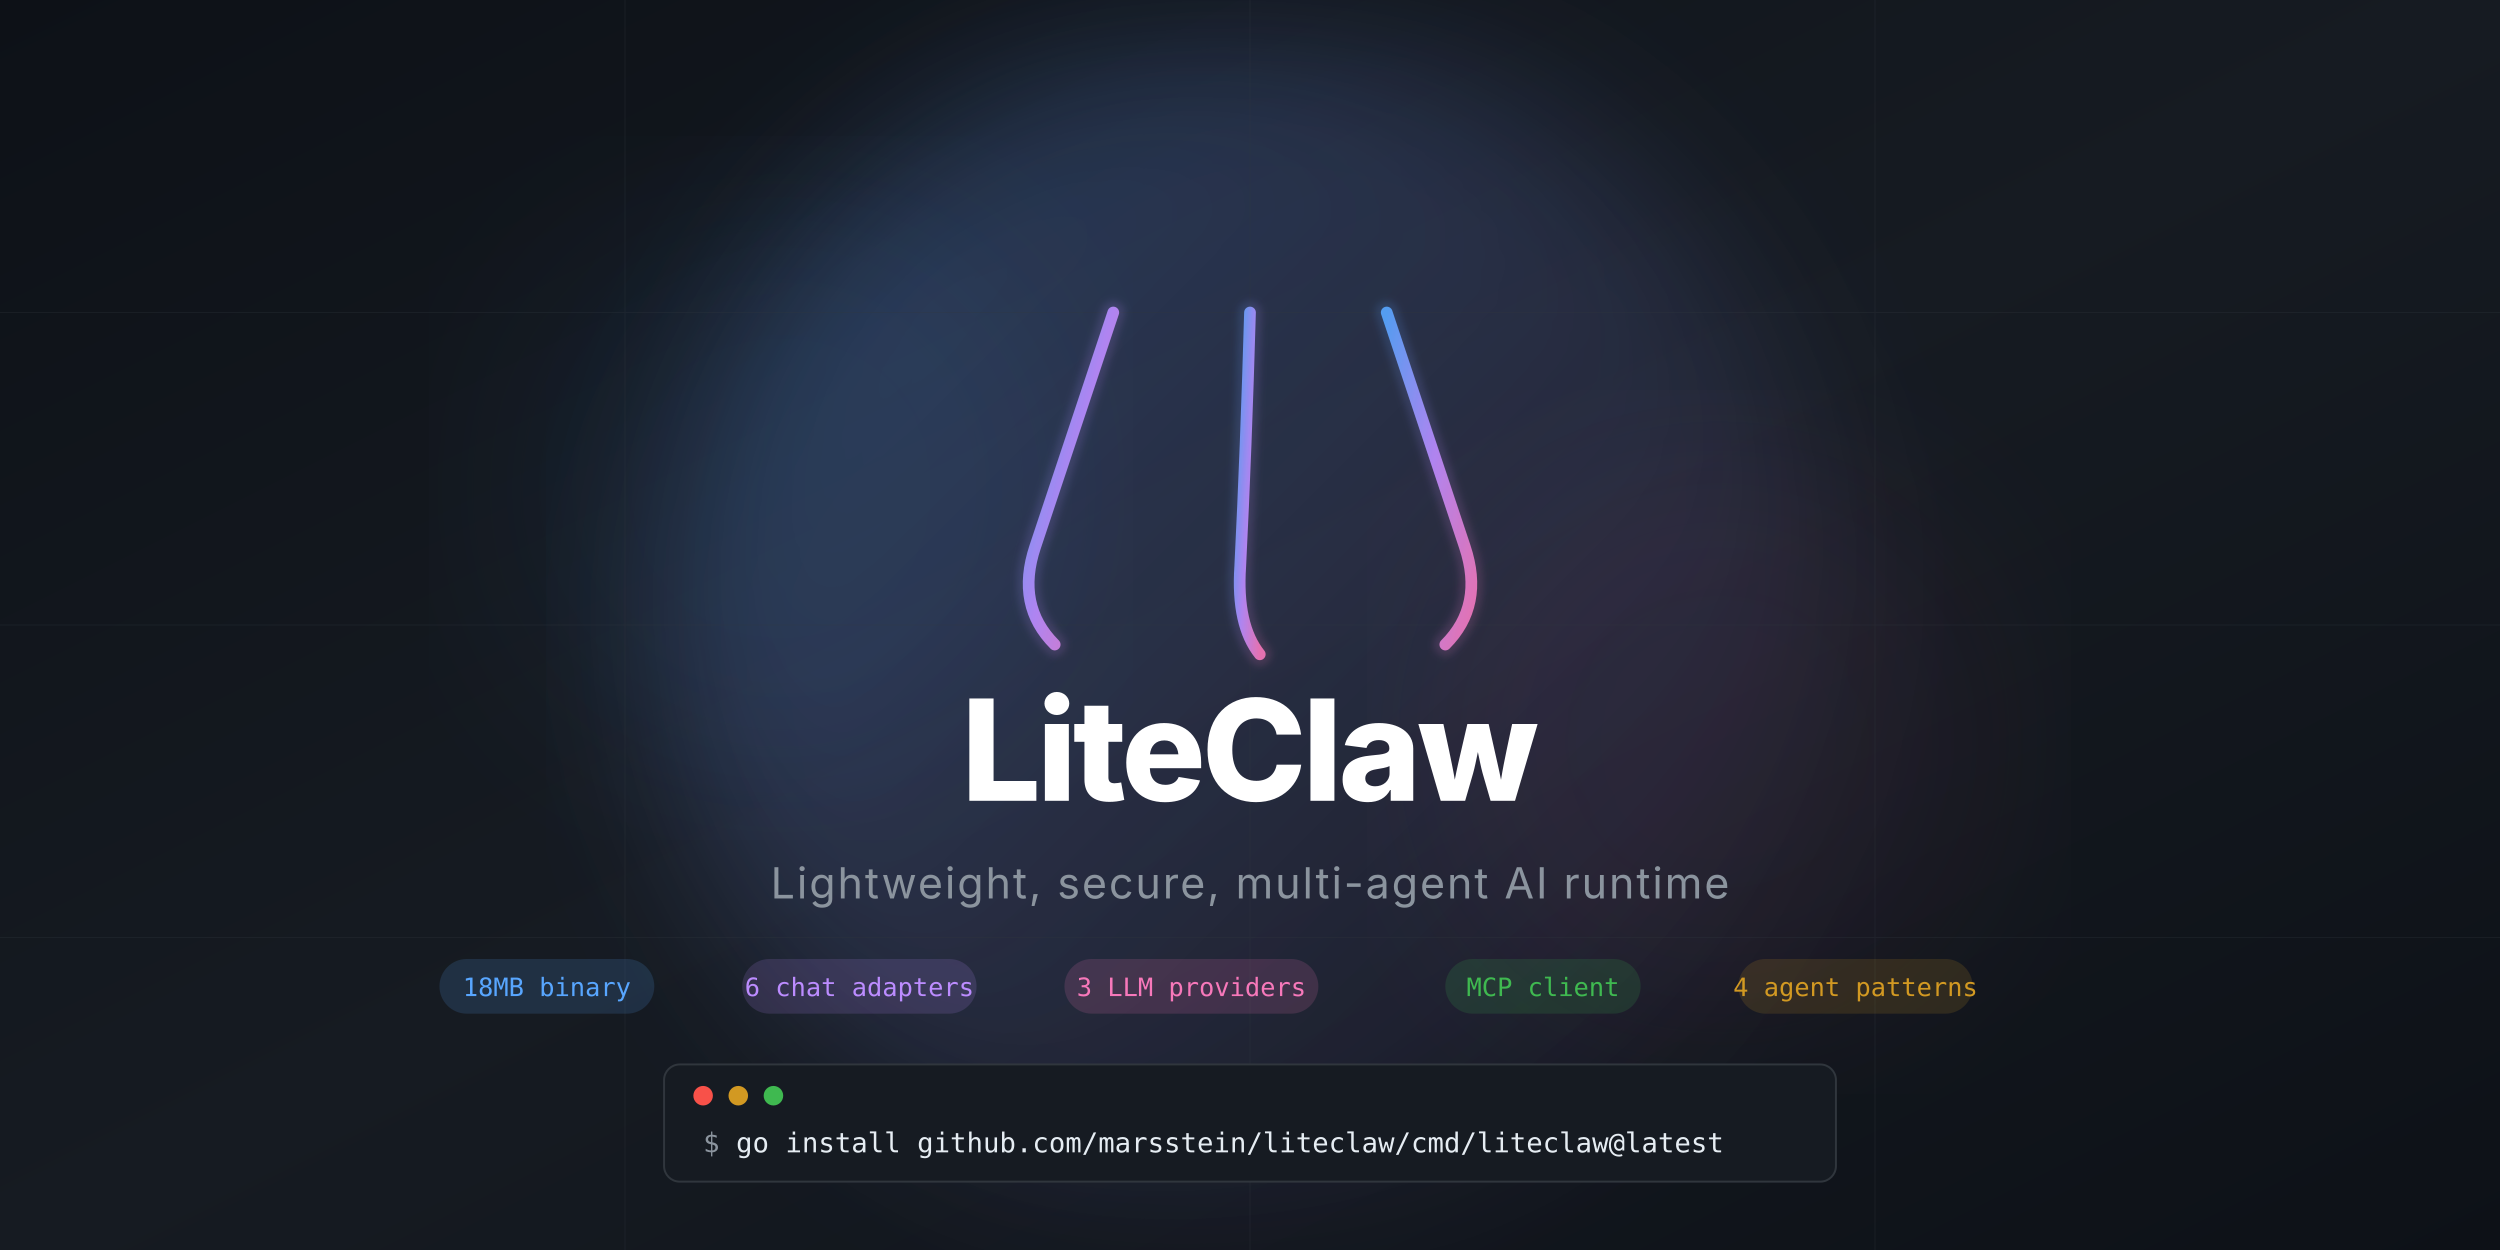
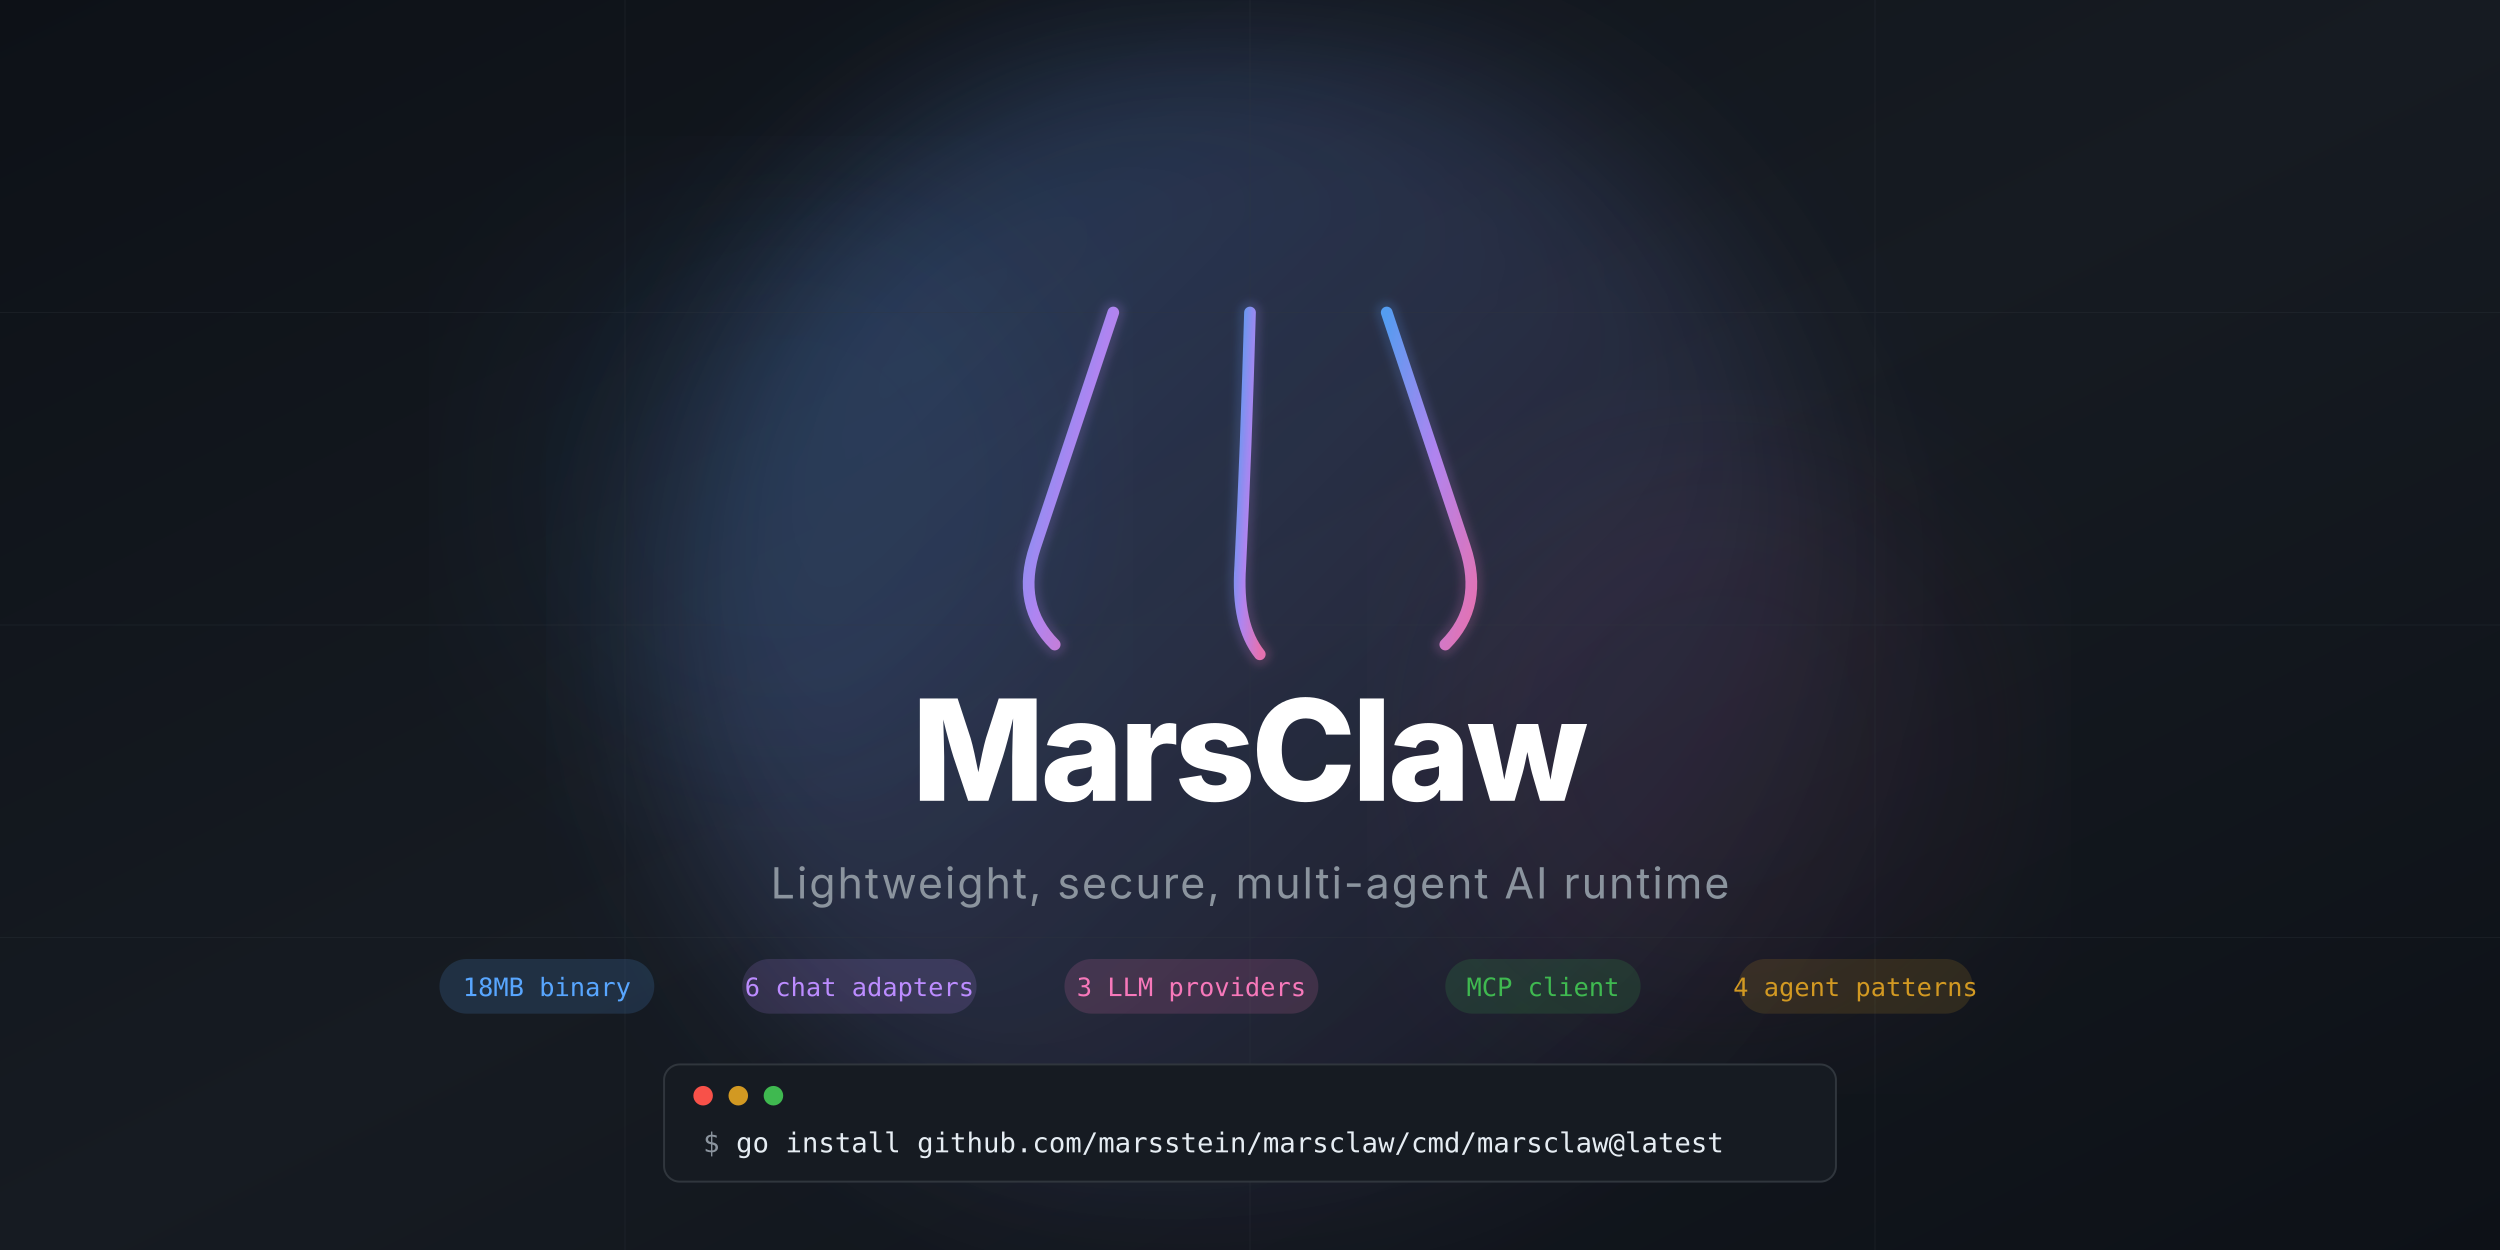
<svg xmlns="http://www.w3.org/2000/svg" viewBox="0 0 1280 640" fill="none">
  <defs>
    <linearGradient id="bg" x1="0%" y1="0%" x2="100%" y2="100%">
      <stop offset="0%" stop-color="#0d1117" />
      <stop offset="50%" stop-color="#161b22" />
      <stop offset="100%" stop-color="#0d1117" />
    </linearGradient>
    <linearGradient id="claw" x1="0%" y1="0%" x2="100%" y2="100%">
      <stop offset="0%" stop-color="#58a6ff" />
      <stop offset="50%" stop-color="#bc8cff" />
      <stop offset="100%" stop-color="#f778ba" />
    </linearGradient>
    <linearGradient id="glow" x1="0%" y1="0%" x2="100%" y2="100%">
      <stop offset="0%" stop-color="#58a6ff" stop-opacity="0.3" />
      <stop offset="100%" stop-color="#bc8cff" stop-opacity="0" />
    </linearGradient>
    <filter id="blur">
      <feGaussianBlur in="SourceGraphic" stdDeviation="40" />
    </filter>
    <filter id="softglow">
      <feGaussianBlur in="SourceGraphic" stdDeviation="2" />
    </filter>
  </defs>
  <rect width="1280" height="640" fill="url(#bg)" />
  <circle cx="640" cy="320" r="300" fill="url(#glow)" filter="url(#blur)" />
  <circle cx="400" cy="250" r="150" fill="#58a6ff" opacity="0.05" filter="url(#blur)" />
  <circle cx="880" cy="380" r="150" fill="#f778ba" opacity="0.05" filter="url(#blur)" />
  <g stroke="#30363d" stroke-width="0.5" opacity="0.3">
    <line x1="0" y1="160" x2="1280" y2="160" />
    <line x1="0" y1="320" x2="1280" y2="320" />
    <line x1="0" y1="480" x2="1280" y2="480" />
    <line x1="320" y1="0" x2="320" y2="640" />
    <line x1="640" y1="0" x2="640" y2="640" />
    <line x1="960" y1="0" x2="960" y2="640" />
  </g>
  <g transform="translate(490, 160)" stroke="url(#claw)" stroke-width="6" stroke-linecap="round" fill="none" opacity="0.9">
    <path d="M 80 0 Q 60 60 40 120 Q 30 150 50 170" />
    <path d="M 150 0 Q 148 70 145 130 Q 143 160 155 175" />
    <path d="M 220 0 Q 240 60 260 120 Q 270 150 250 170" />
  </g>
  <g transform="translate(490, 160)" stroke="url(#claw)" stroke-width="12" stroke-linecap="round" fill="none" opacity="0.15" filter="url(#softglow)">
    <path d="M 80 0 Q 60 60 40 120 Q 30 150 50 170" />
    <path d="M 150 0 Q 148 70 145 130 Q 143 160 155 175" />
    <path d="M 220 0 Q 240 60 260 120 Q 270 150 250 170" />
  </g>
  <text x="640" y="410" text-anchor="middle" font-family="system-ui, -apple-system, 'Segoe UI', sans-serif" font-size="72" font-weight="800" fill="white" letter-spacing="-2">
-     LiteClaw
+     MarsClaw
  </text>
  <text x="640" y="460" text-anchor="middle" font-family="system-ui, -apple-system, 'Segoe UI', sans-serif" font-size="22" fill="#8b949e" font-weight="400" letter-spacing="1">
    Lightweight, secure, multi-agent AI runtime
  </text>
  <g transform="translate(640, 505)" text-anchor="middle" font-family="'SF Mono', 'Cascadia Code', 'Fira Code', monospace" font-size="13" font-weight="500">
    <g transform="translate(-360, 0)">
      <rect x="-55" y="-14" width="110" height="28" rx="14" fill="#58a6ff" opacity="0.15" />
      <text fill="#58a6ff" y="5">18MB binary</text>
    </g>
    <g transform="translate(-200, 0)">
      <rect x="-60" y="-14" width="120" height="28" rx="14" fill="#bc8cff" opacity="0.15" />
      <text fill="#bc8cff" y="5">6 chat adapters</text>
    </g>
    <g transform="translate(-30, 0)">
      <rect x="-65" y="-14" width="130" height="28" rx="14" fill="#f778ba" opacity="0.15" />
      <text fill="#f778ba" y="5">3 LLM providers</text>
    </g>
    <g transform="translate(150, 0)">
      <rect x="-50" y="-14" width="100" height="28" rx="14" fill="#3fb950" opacity="0.15" />
      <text fill="#3fb950" y="5">MCP client</text>
    </g>
    <g transform="translate(310, 0)">
      <rect x="-60" y="-14" width="120" height="28" rx="14" fill="#d29922" opacity="0.15" />
      <text fill="#d29922" y="5">4 agent patterns</text>
    </g>
  </g>
  <g transform="translate(340, 545)">
    <rect width="600" height="60" rx="8" fill="#161b22" stroke="#30363d" stroke-width="1" />
    <circle cx="20" cy="16" r="5" fill="#f85149" />
    <circle cx="38" cy="16" r="5" fill="#d29922" />
    <circle cx="56" cy="16" r="5" fill="#3fb950" />
    <text x="20" y="45" font-family="'SF Mono', 'Cascadia Code', 'Fira Code', monospace" font-size="14">
      <tspan fill="#8b949e">$</tspan>
-       <tspan fill="#e6edf3"> go install github.com/marsstein/liteclaw/cmd/liteclaw@latest</tspan>
+       <tspan fill="#e6edf3"> go install github.com/marsstein/marsclaw/cmd/marsclaw@latest</tspan>
    </text>
  </g>
</svg>
